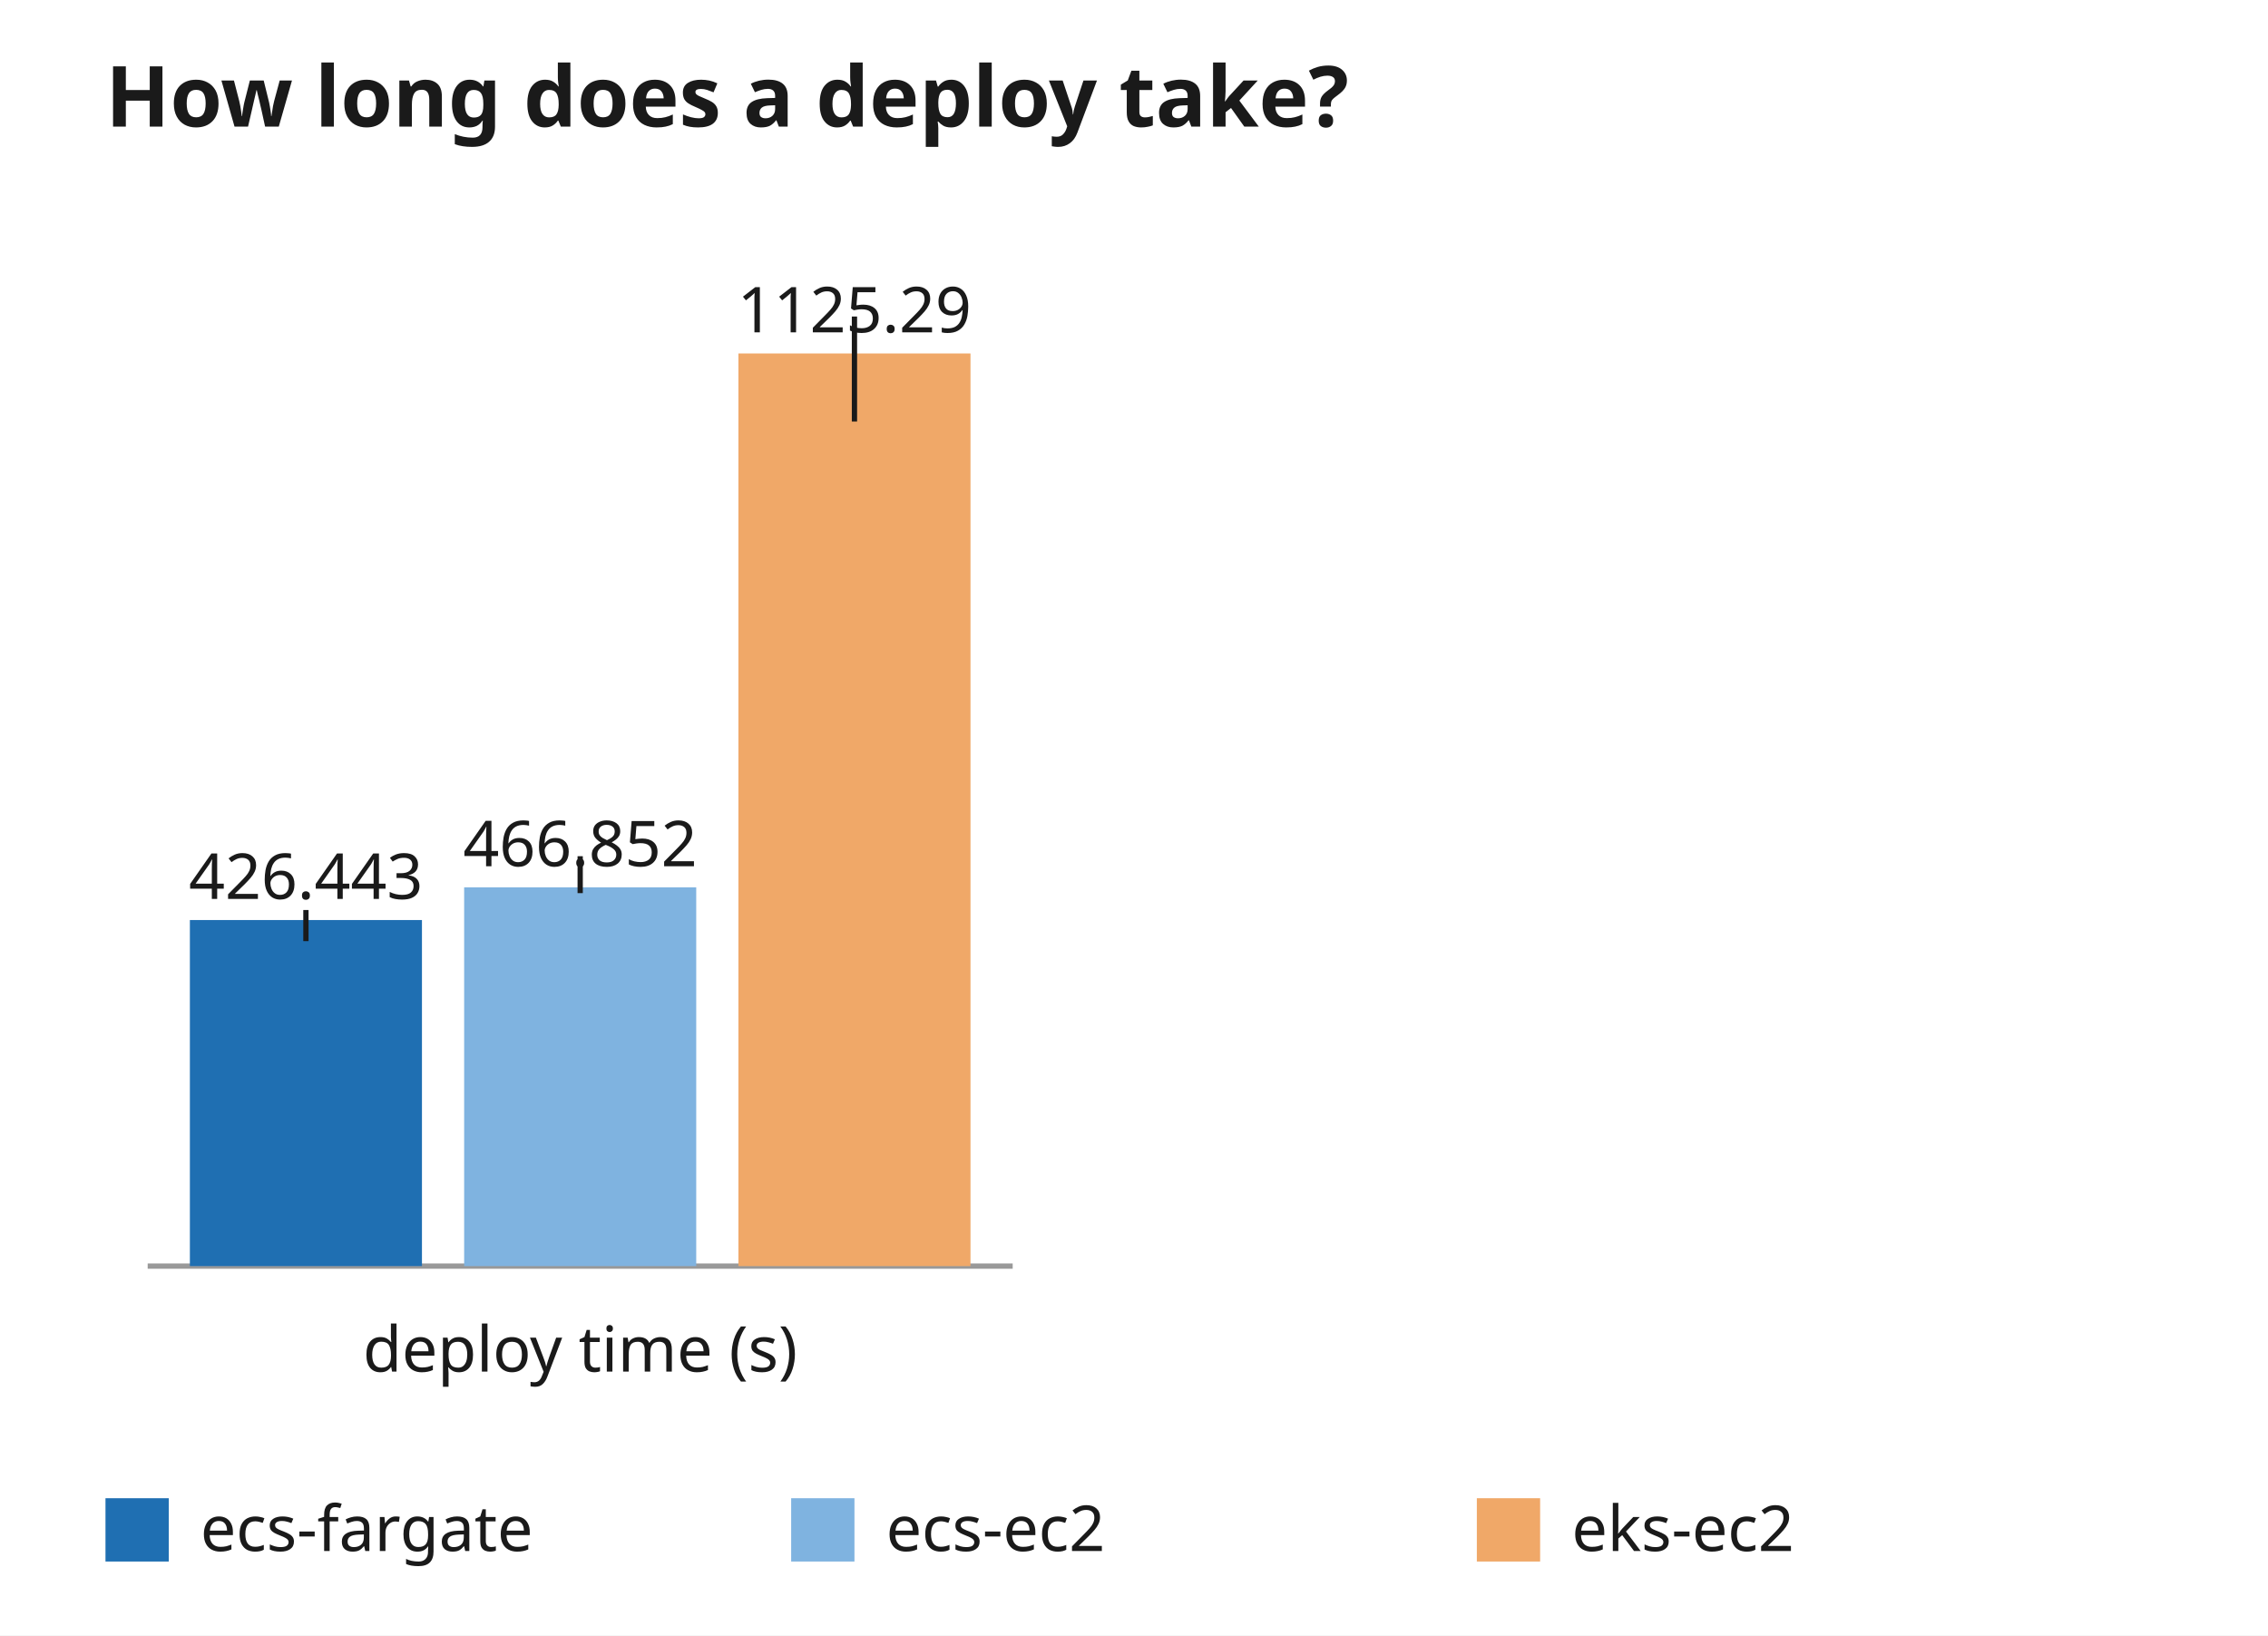
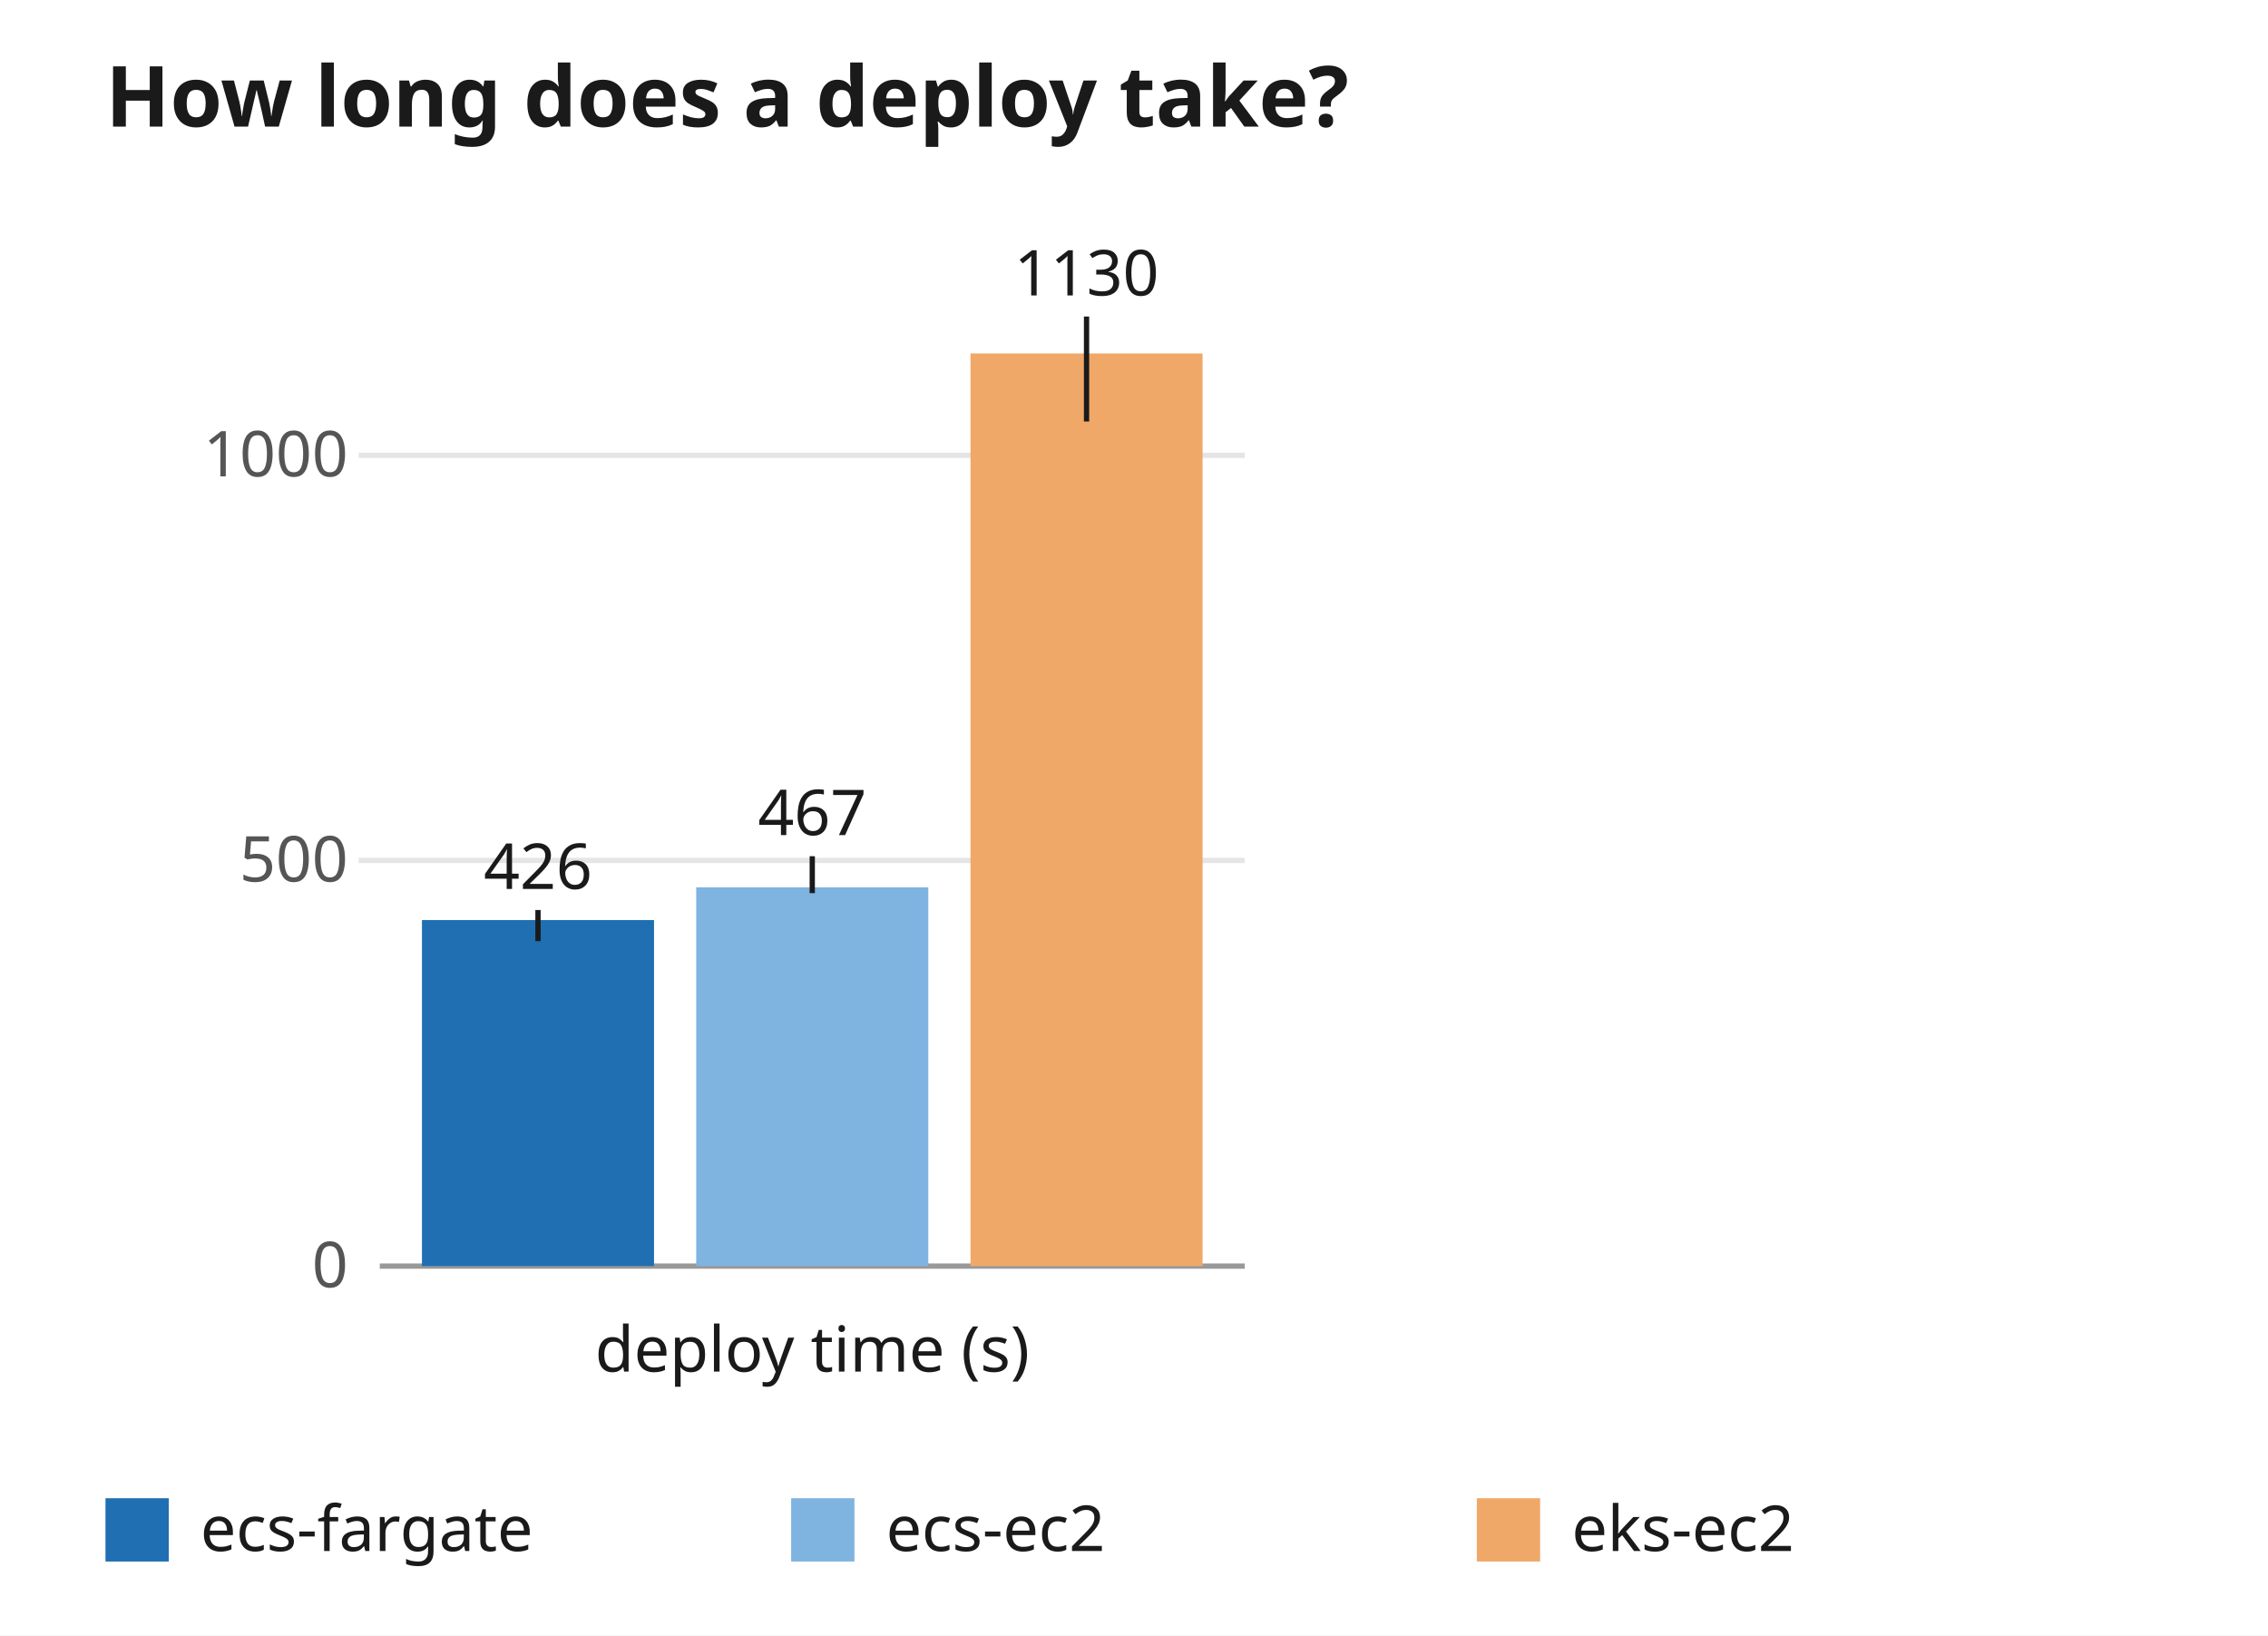
<svg xmlns="http://www.w3.org/2000/svg" width="430" height="310" viewBox="0 0 430 310" font-family="sans-serif" font-size="12">
  <rect width="100%" height="100%" fill="#ffffff" />
  <text x="20" y="24" font-size="16" font-weight="bold" fill="#1a1a1a">How long does a deploy take?</text>
-   <text x="110.0" y="260" text-anchor="middle" fill="#1a1a1a">deploy time (s)</text>
-   <line x1="28" y1="240" x2="192" y2="240" stroke="#999999" />
-   <rect data-cell="ecs-fargate" data-metric="deploy_time_s" x="36" y="174.4" width="44" height="65.6" fill="#1f6fb2" />
-   <text x="58.0" y="170.4" text-anchor="middle" fill="#1a1a1a">426.443</text>
-   <line data-whisker="1" data-cell="ecs-fargate" data-metric="deploy_time_s" x1="58.0" y1="178.4" x2="58.0" y2="172.5" stroke="#1a1a1a" />
-   <rect data-cell="ecs-ec2" data-metric="deploy_time_s" x="88" y="168.2" width="44" height="71.8" fill="#7fb3e0" />
-   <text x="110.0" y="164.2" text-anchor="middle" fill="#1a1a1a">466.852</text>
-   <line data-whisker="1" data-cell="ecs-ec2" data-metric="deploy_time_s" x1="110.0" y1="169.3" x2="110.0" y2="162.3" stroke="#1a1a1a" />
-   <rect data-cell="eks-ec2" data-metric="deploy_time_s" x="140" y="67.0" width="44" height="173.0" fill="#f0a868" />
-   <text x="162.0" y="63.0" text-anchor="middle" fill="#1a1a1a">1125.29</text>
-   <line data-whisker="1" data-cell="eks-ec2" data-metric="deploy_time_s" x1="162.0" y1="79.9" x2="162.0" y2="60.0" stroke="#1a1a1a" />
+   <text x="154.0" y="260" text-anchor="middle" fill="#1a1a1a">deploy time (s)</text>
+   <text data-tick="1" x="66" y="244.0" text-anchor="end" fill="#555555">0</text>
+   <line data-grid="1" x1="68" y1="163.1" x2="236" y2="163.1" stroke="#e5e5e5" />
+   <text data-tick="1" x="66" y="167.1" text-anchor="end" fill="#555555">500</text>
+   <line data-grid="1" x1="68" y1="86.3" x2="236" y2="86.3" stroke="#e5e5e5" />
+   <text data-tick="1" x="66" y="90.3" text-anchor="end" fill="#555555">1000</text>
+   <line x1="72" y1="240" x2="236" y2="240" stroke="#999999" />
+   <rect data-cell="ecs-fargate" data-metric="deploy_time_s" x="80" y="174.4" width="44" height="65.6" fill="#1f6fb2" />
+   <text data-label="1" data-cell="ecs-fargate" data-metric="deploy_time_s" x="102.0" y="168.5" text-anchor="middle" fill="#1a1a1a">426</text>
+   <line data-whisker="1" data-cell="ecs-fargate" data-metric="deploy_time_s" x1="102.0" y1="178.4" x2="102.0" y2="172.5" stroke="#1a1a1a" />
+   <rect data-cell="ecs-ec2" data-metric="deploy_time_s" x="132" y="168.2" width="44" height="71.8" fill="#7fb3e0" />
+   <text data-label="1" data-cell="ecs-ec2" data-metric="deploy_time_s" x="154.0" y="158.3" text-anchor="middle" fill="#1a1a1a">467</text>
+   <line data-whisker="1" data-cell="ecs-ec2" data-metric="deploy_time_s" x1="154.0" y1="169.3" x2="154.0" y2="162.3" stroke="#1a1a1a" />
+   <rect data-cell="eks-ec2" data-metric="deploy_time_s" x="184" y="67.0" width="44" height="173.0" fill="#f0a868" />
+   <text data-label="1" data-cell="eks-ec2" data-metric="deploy_time_s" x="206.0" y="56.0" text-anchor="middle" fill="#1a1a1a">1130</text>
+   <line data-whisker="1" data-cell="eks-ec2" data-metric="deploy_time_s" x1="206.0" y1="79.9" x2="206.0" y2="60.0" stroke="#1a1a1a" />
  <rect x="20" y="284" width="12" height="12" fill="#1f6fb2" />
  <text x="38" y="294" fill="#1a1a1a">ecs-fargate</text>
  <rect x="150" y="284" width="12" height="12" fill="#7fb3e0" />
  <text x="168" y="294" fill="#1a1a1a">ecs-ec2</text>
  <rect x="280" y="284" width="12" height="12" fill="#f0a868" />
  <text x="298" y="294" fill="#1a1a1a">eks-ec2</text>
</svg>
